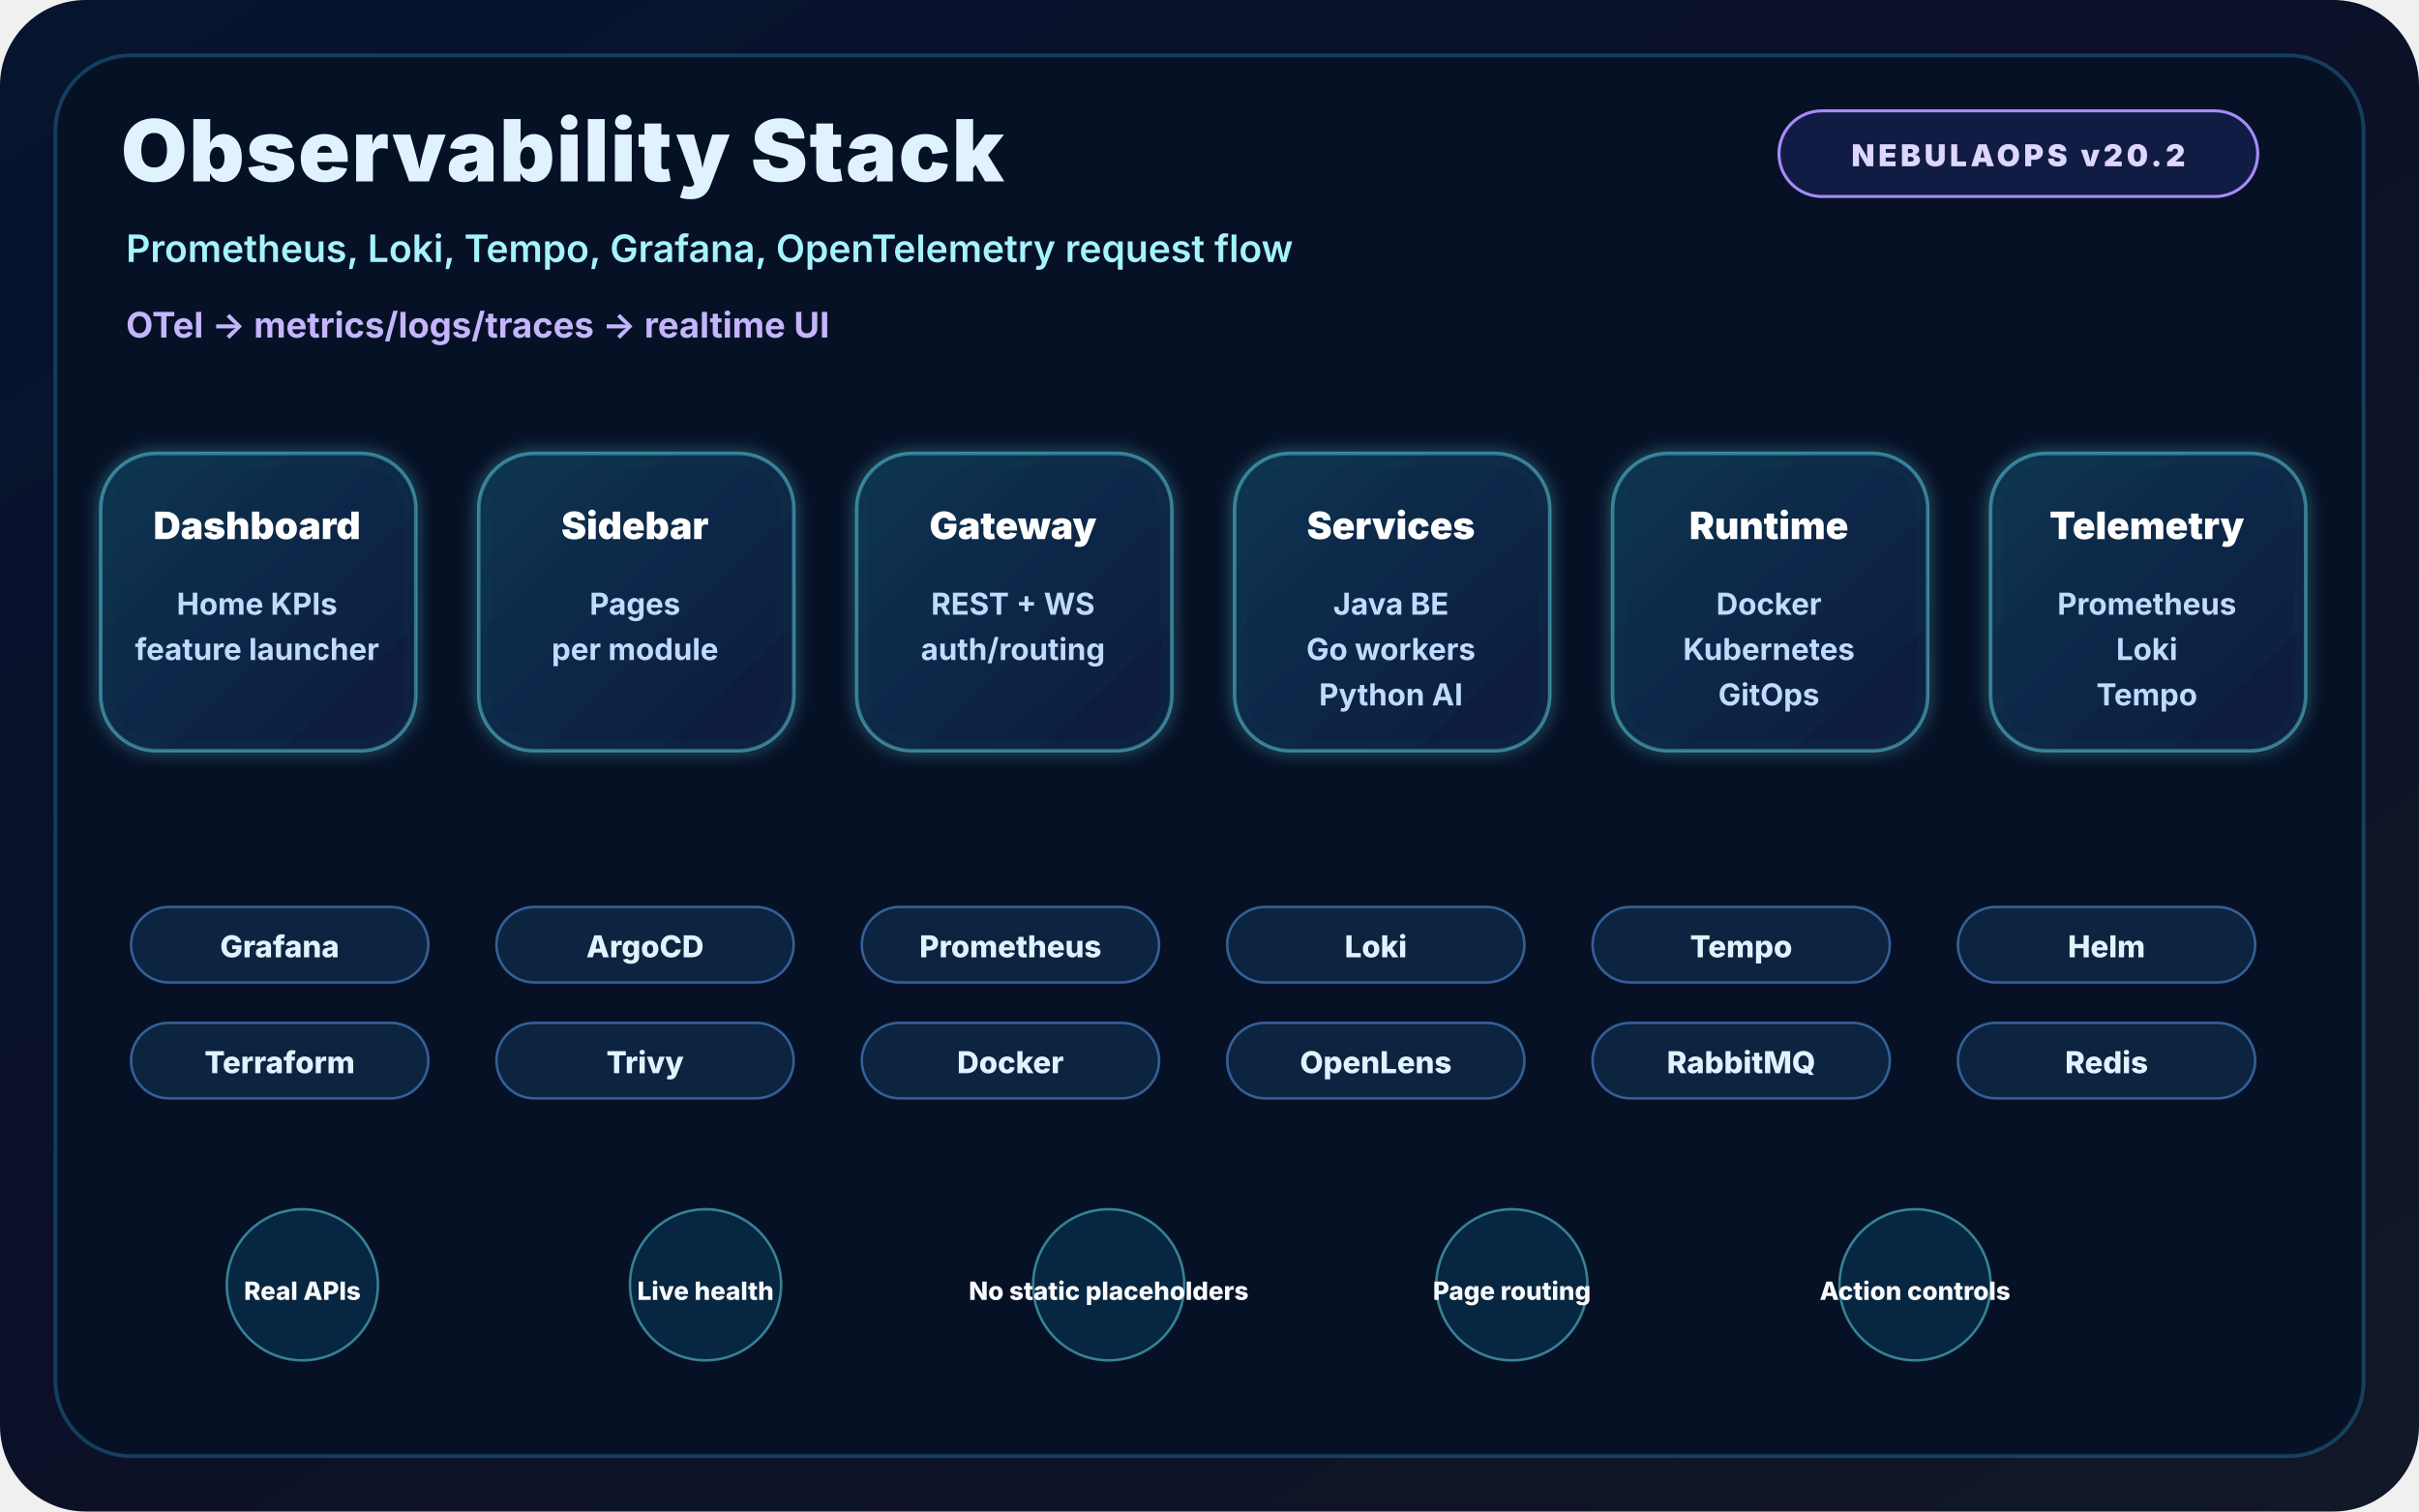
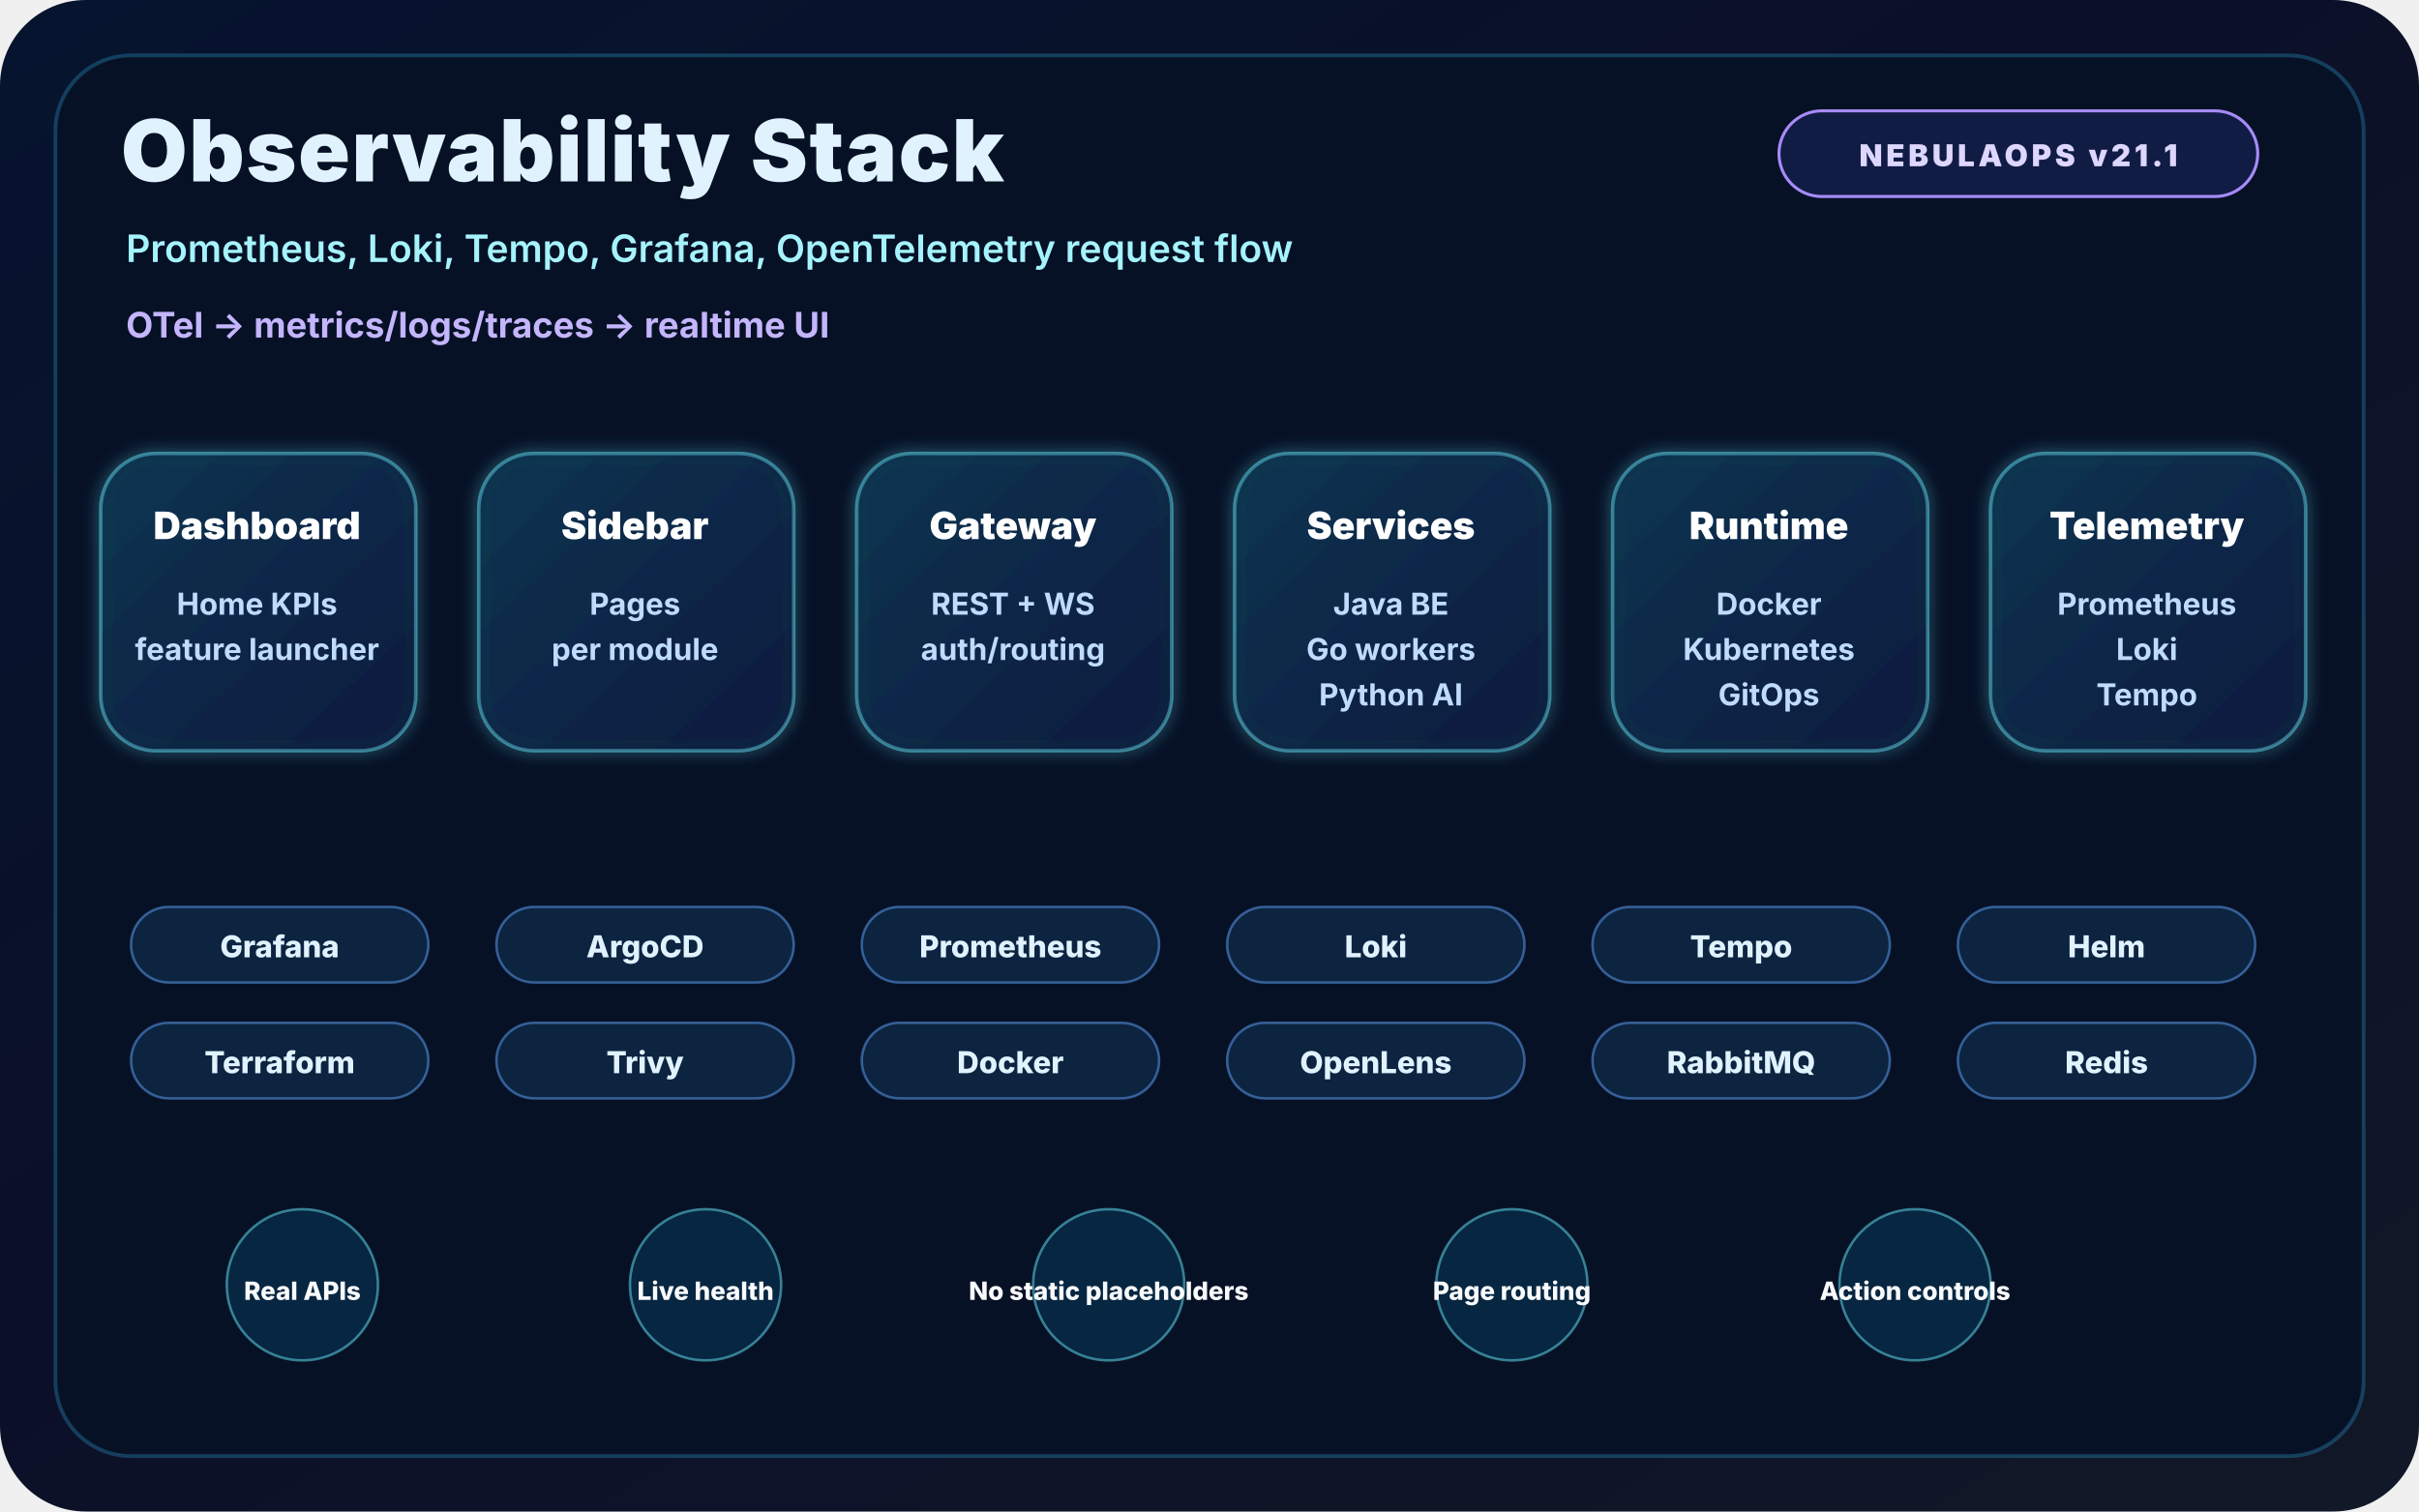
- <svg xmlns="http://www.w3.org/2000/svg" viewBox="0 0 960 600" role="img" aria-label="NebulaOps v20.2 Observability Stack">
+ <svg xmlns="http://www.w3.org/2000/svg" viewBox="0 0 960 600" role="img" aria-label="NebulaOps v21.1 Observability Stack">
  <defs>
    <linearGradient id="bg" x1="0" y1="0" x2="1" y2="1">
      <stop offset="0" stop-color="#06142f" />
      <stop offset=".45" stop-color="#0b1028" />
      <stop offset="1" stop-color="#111827" />
    </linearGradient>
    <linearGradient id="card" x1="0" y1="0" x2="1" y2="1">
      <stop offset="0" stop-color="#0f3552" stop-opacity=".96" />
      <stop offset="1" stop-color="#111a3d" stop-opacity=".92" />
    </linearGradient>
    <linearGradient id="accent" x1="0" y1="0" x2="1" y2="0">
      <stop offset="0" stop-color="#38bdf8" />
      <stop offset=".5" stop-color="#8b5cf6" />
      <stop offset="1" stop-color="#22d3ee" />
    </linearGradient>
    <filter id="glow">
      <feGaussianBlur stdDeviation="3" result="b" />
      <feMerge>
        <feMergeNode in="b" />
        <feMergeNode in="SourceGraphic" />
      </feMerge>
    </filter>
    <style>
            .bg{fill:url(#bg)} .panel{fill:#071126;stroke:#38bdf8;stroke-opacity:.26;stroke-width:1.5}
            .node rect{fill:url(#card);stroke:#67e8f9;stroke-opacity:.42;stroke-width:1.4;filter:url(#glow)}
            .link{fill:none;stroke:url(#accent);stroke-width:4;stroke-linecap:round;stroke-dasharray:9 9;opacity:.8}
            .title{font:900 34px Inter,Arial,sans-serif;fill:#e0f2fe;letter-spacing:.02em}
            .sub{font:600 15px Inter,Arial,sans-serif;fill:#a5f3fc} .flow{font:700 14px
            Inter,Arial,sans-serif;fill:#c4b5fd}
            .h{font:900 15px Inter,Arial,sans-serif;fill:#fff} .b{font:700 12px Inter,Arial,sans-serif;fill:#bfdbfe}
            .chip{fill:#0c2440;stroke:#60a5fa;stroke-opacity:.5} .chipText{font:800 12px
            Inter,Arial,sans-serif;fill:#e0f2fe}
            .pulse{fill:#0ea5e9;fill-opacity:.14;stroke:#67e8f9;stroke-opacity:.5} .small{font:800 10px
            Inter,Arial,sans-serif;fill:#f8fafc}
            .badge{fill:#111c44;stroke:#a78bfa;stroke-width:1.2} .badgeText{font:900 12px
            Inter,Arial,sans-serif;fill:#ddd6fe;letter-spacing:.12em}
        </style>
  </defs>
  <rect class="bg" width="960" height="600" rx="34" />
  <rect class="panel" x="22" y="22" width="916" height="556" rx="30" />
  <rect class="badge" x="706" y="44" width="190" height="34" rx="17" />
-   <text class="badgeText" x="801" y="66" text-anchor="middle">NEBULAOPS v20.2</text>
+   <text class="badgeText" x="801" y="66" text-anchor="middle">NEBULAOPS v21.1</text>
  <text class="title" x="48" y="72">Observability Stack</text>
  <text class="sub" x="50" y="104">Prometheus, Loki, Tempo, Grafana, OpenTelemetry request flow</text>
  <text class="flow" x="50" y="134">OTel → metrics/logs/traces → realtime UI</text>
  <g class="node" transform="translate(40,180)">
    <rect width="125" height="118" rx="22" />
    <text class="h" x="62" y="34" text-anchor="middle">Dashboard</text>
    <text class="b" x="62" y="64" text-anchor="middle" dy="0">Home KPIs</text>
    <text class="b" x="62" y="64" text-anchor="middle" dy="18">feature launcher</text>
  </g>
  <path class="link" d="M165 239 C 185 239 170 239 190 239" />
  <g class="node" transform="translate(190,180)">
    <rect width="125" height="118" rx="22" />
    <text class="h" x="62" y="34" text-anchor="middle">Sidebar</text>
    <text class="b" x="62" y="64" text-anchor="middle" dy="0">Pages</text>
    <text class="b" x="62" y="64" text-anchor="middle" dy="18">per module</text>
  </g>
  <path class="link" d="M315 239 C 335 239 320 239 340 239" />
  <g class="node" transform="translate(340,180)">
    <rect width="125" height="118" rx="22" />
    <text class="h" x="62" y="34" text-anchor="middle">Gateway</text>
    <text class="b" x="62" y="64" text-anchor="middle" dy="0">REST + WS</text>
    <text class="b" x="62" y="64" text-anchor="middle" dy="18">auth/routing</text>
  </g>
  <path class="link" d="M465 239 C 485 239 470 239 490 239" />
  <g class="node" transform="translate(490,180)">
    <rect width="125" height="118" rx="22" />
    <text class="h" x="62" y="34" text-anchor="middle">Services</text>
    <text class="b" x="62" y="64" text-anchor="middle" dy="0">Java BE</text>
    <text class="b" x="62" y="64" text-anchor="middle" dy="18">Go workers</text>
    <text class="b" x="62" y="64" text-anchor="middle" dy="36">Python AI</text>
  </g>
  <path class="link" d="M615 239 C 635 239 620 239 640 239" />
  <g class="node" transform="translate(640,180)">
    <rect width="125" height="118" rx="22" />
    <text class="h" x="62" y="34" text-anchor="middle">Runtime</text>
    <text class="b" x="62" y="64" text-anchor="middle" dy="0">Docker</text>
    <text class="b" x="62" y="64" text-anchor="middle" dy="18">Kubernetes</text>
    <text class="b" x="62" y="64" text-anchor="middle" dy="36">GitOps</text>
  </g>
  <path class="link" d="M765 239 C 785 239 770 239 790 239" />
  <g class="node" transform="translate(790,180)">
    <rect width="125" height="118" rx="22" />
    <text class="h" x="62" y="34" text-anchor="middle">Telemetry</text>
    <text class="b" x="62" y="64" text-anchor="middle" dy="0">Prometheus</text>
    <text class="b" x="62" y="64" text-anchor="middle" dy="18">Loki</text>
    <text class="b" x="62" y="64" text-anchor="middle" dy="36">Tempo</text>
  </g>
  <rect class="chip" x="52" y="360" width="118" height="30" rx="15" />
  <text class="chipText" x="111" y="380" dy="0" text-anchor="middle">Grafana</text>
  <rect class="chip" x="197" y="360" width="118" height="30" rx="15" />
  <text class="chipText" x="256" y="380" dy="0" text-anchor="middle">ArgoCD</text>
  <rect class="chip" x="342" y="360" width="118" height="30" rx="15" />
  <text class="chipText" x="401" y="380" dy="0" text-anchor="middle">Prometheus</text>
  <rect class="chip" x="487" y="360" width="118" height="30" rx="15" />
  <text class="chipText" x="546" y="380" dy="0" text-anchor="middle">Loki</text>
  <rect class="chip" x="632" y="360" width="118" height="30" rx="15" />
  <text class="chipText" x="691" y="380" dy="0" text-anchor="middle">Tempo</text>
  <rect class="chip" x="777" y="360" width="118" height="30" rx="15" />
  <text class="chipText" x="836" y="380" dy="0" text-anchor="middle">Helm</text>
  <rect class="chip" x="52" y="406" width="118" height="30" rx="15" />
  <text class="chipText" x="111" y="380" dy="46" text-anchor="middle">Terraform</text>
  <rect class="chip" x="197" y="406" width="118" height="30" rx="15" />
  <text class="chipText" x="256" y="380" dy="46" text-anchor="middle">Trivy</text>
  <rect class="chip" x="342" y="406" width="118" height="30" rx="15" />
  <text class="chipText" x="401" y="380" dy="46" text-anchor="middle">Docker</text>
  <rect class="chip" x="487" y="406" width="118" height="30" rx="15" />
  <text class="chipText" x="546" y="380" dy="46" text-anchor="middle">OpenLens</text>
  <rect class="chip" x="632" y="406" width="118" height="30" rx="15" />
  <text class="chipText" x="691" y="380" dy="46" text-anchor="middle">RabbitMQ</text>
  <rect class="chip" x="777" y="406" width="118" height="30" rx="15" />
  <text class="chipText" x="836" y="380" dy="46" text-anchor="middle">Redis</text>
  <circle class="pulse" cx="120" cy="510" r="30" />
  <text class="small" x="120" y="516" text-anchor="middle">Real APIs</text>
  <circle class="pulse" cx="280" cy="510" r="30" />
  <text class="small" x="280" y="516" text-anchor="middle">Live health</text>
  <circle class="pulse" cx="440" cy="510" r="30" />
  <text class="small" x="440" y="516" text-anchor="middle">No static placeholders</text>
  <circle class="pulse" cx="600" cy="510" r="30" />
  <text class="small" x="600" y="516" text-anchor="middle">Page routing</text>
  <circle class="pulse" cx="760" cy="510" r="30" />
  <text class="small" x="760" y="516" text-anchor="middle">Action controls</text>
</svg>
